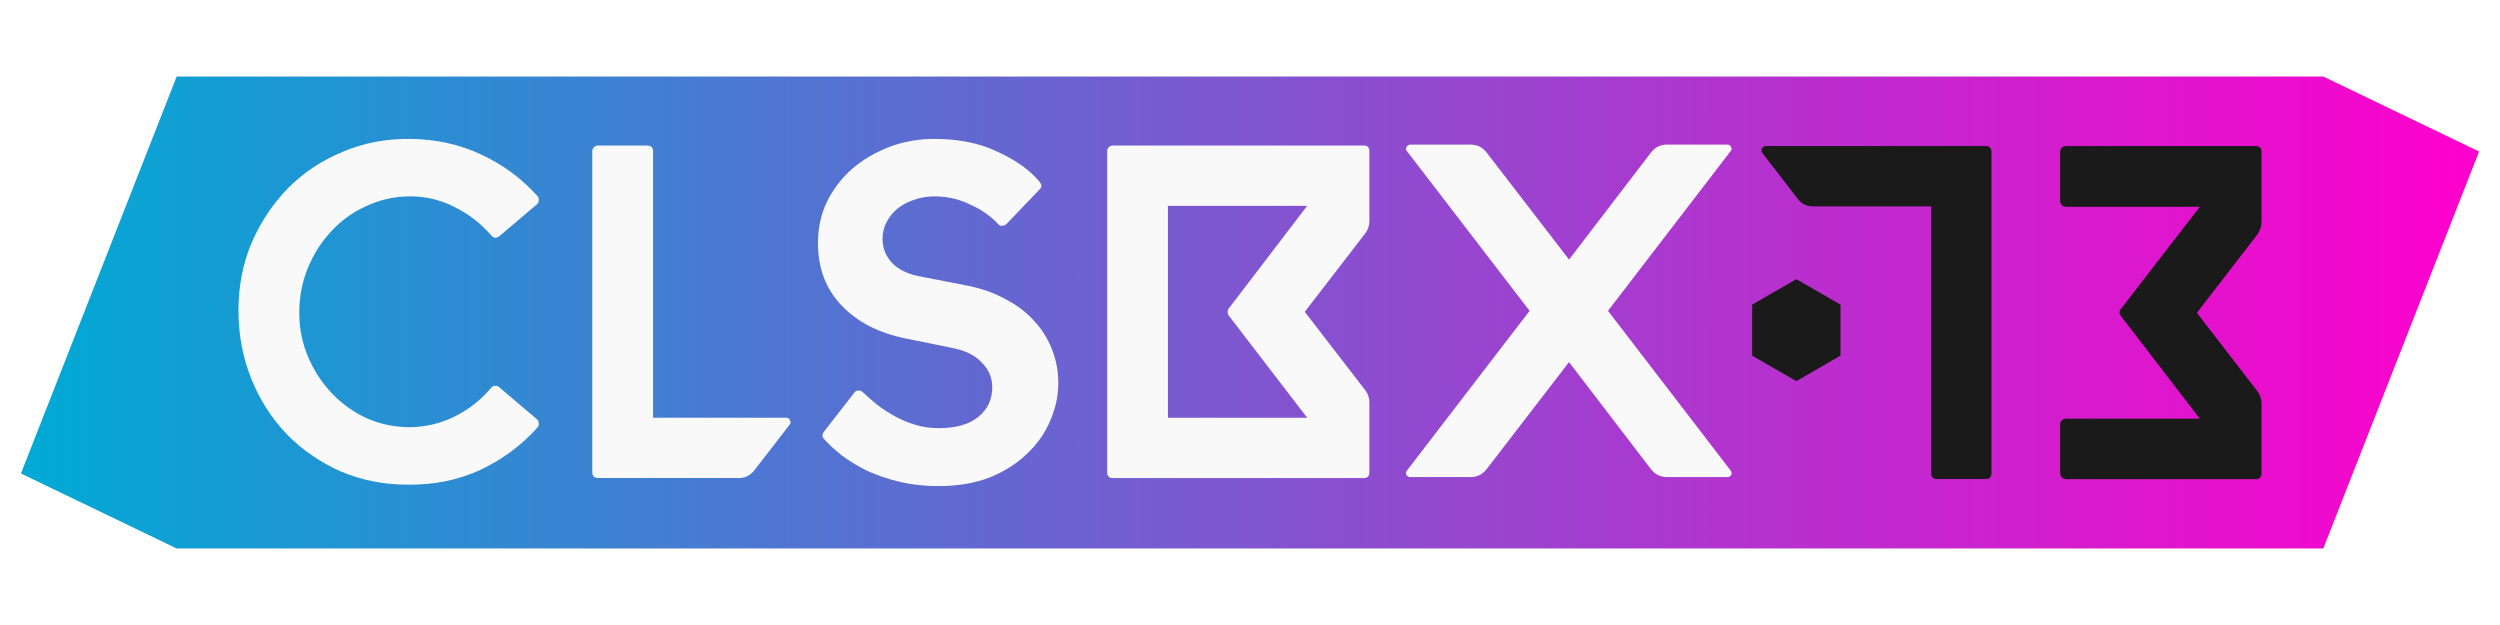
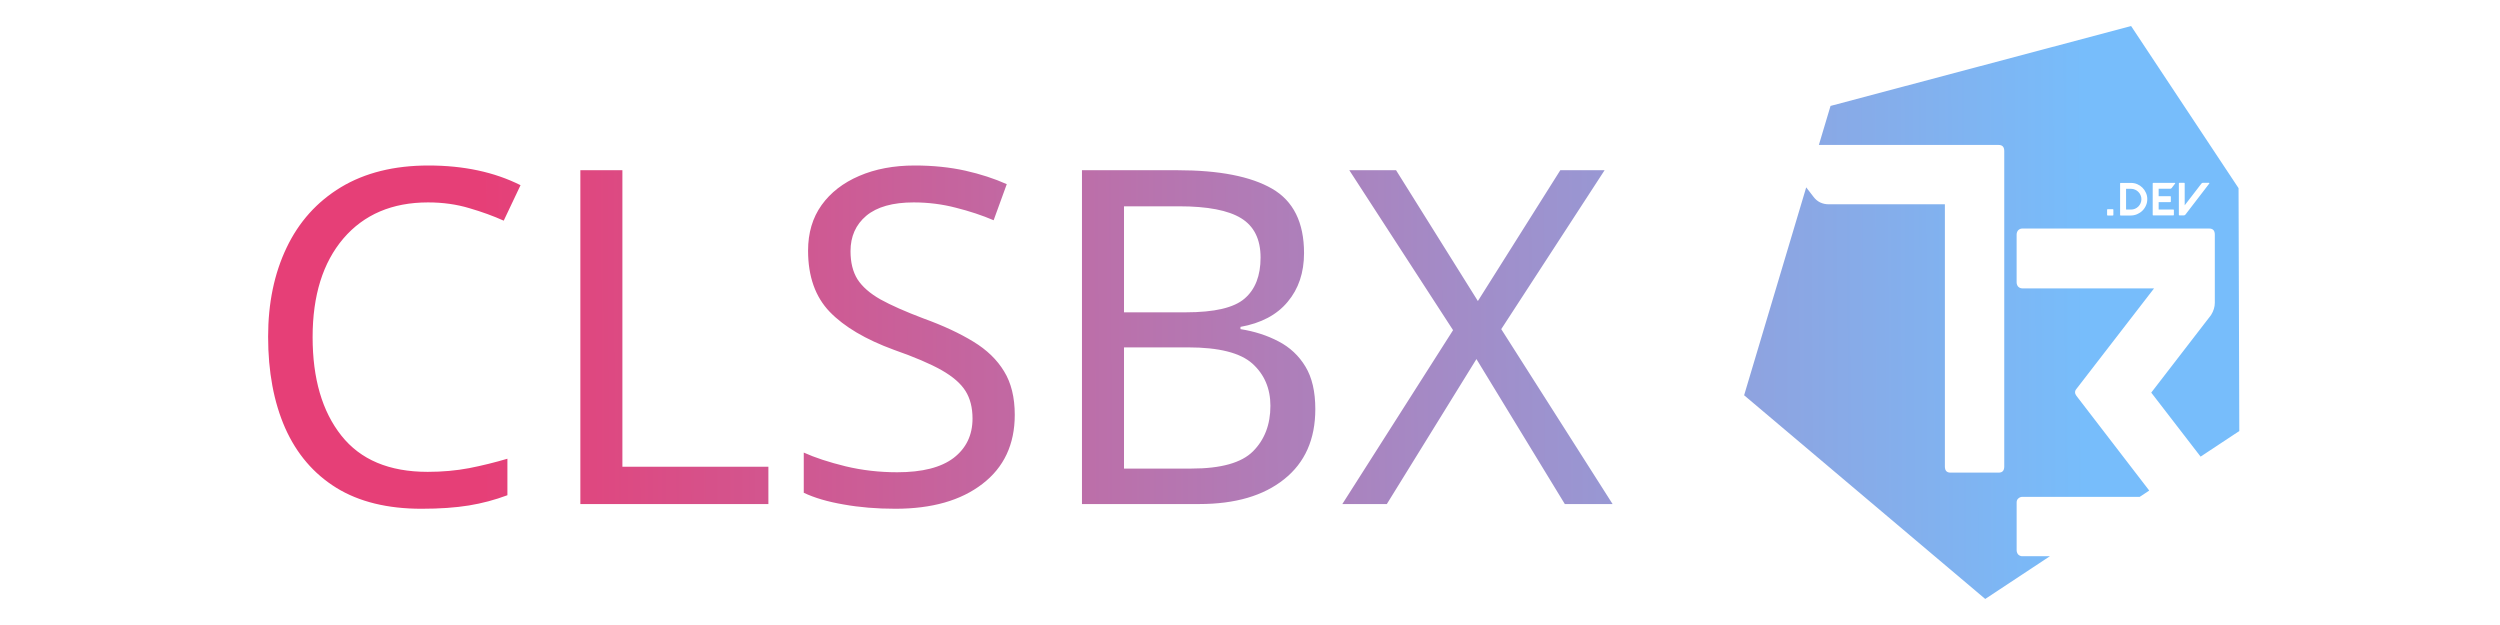
- <svg xmlns="http://www.w3.org/2000/svg" xmlns:xlink="http://www.w3.org/1999/xlink" width="800" height="200" viewBox="0 0 211.667 52.917" version="1.1" id="svg8">
+ <svg xmlns="http://www.w3.org/2000/svg" xmlns:xlink="http://www.w3.org/1999/xlink" width="720" height="180" viewBox="0 0 190.5 47.625" version="1.1" id="svg8">
  <defs id="defs2">
-     <linearGradient id="linearGradient925">
-       <stop style="stop-color:#00aad4;stop-opacity:1" offset="0" id="stop921" />
-       <stop style="stop-color:#ff00cc;stop-opacity:1" offset="1" id="stop923" />
+     <linearGradient id="linearGradient864">
+       <stop style="stop-color:#e63f77;stop-opacity:1" offset="0" id="stop860" />
+       <stop style="stop-color:#77bdfb;stop-opacity:1" offset="1" id="stop862" />
    </linearGradient>
-     <linearGradient xlink:href="#linearGradient925" id="linearGradient909" x1="-7.803" y1="184.929" x2="548.879" y2="184.929" gradientUnits="userSpaceOnUse" />
+     <linearGradient xlink:href="#linearGradient864" id="linearGradient866" x1="28.882" y1="25.479" x2="151.219" y2="25.017" gradientUnits="userSpaceOnUse" />
  </defs>
  <g id="layer1">
-     <g id="g924" transform="matrix(1.413016,0,0,1.413016,4.689798,-42.67923)">
-       <path id="rect872" style="opacity:0.998;fill:url(#linearGradient909);fill-opacity:1;stroke-width:6" d="M 27.465,131.486 -7.803,221.385 27.465,238.371 H 513.611 l 35.268,-89.898 -35.268,-16.986 z" transform="scale(0.2645833)" />
-       <g aria-label="CLSBX" id="text835" style="font-size:28.463px;line-height:1.25;font-family:Abel;-inkscape-font-specification:Abel;letter-spacing:0px;word-spacing:0px;fill:#f9f9f9;stroke-width:0.712" transform="translate(6.146029,35.69771)">
-         <path style="color:#000000;font-style:normal;font-variant:normal;font-weight:normal;font-stretch:normal;font-size:medium;line-height:1.25;font-family:VALORANT;-inkscape-font-specification:VALORANT;font-variant-ligatures:normal;font-variant-position:normal;font-variant-caps:normal;font-variant-numeric:normal;font-variant-alternates:normal;font-variant-east-asian:normal;font-feature-settings:normal;font-variation-settings:normal;text-indent:0;text-align:start;text-decoration:none;text-decoration-line:none;text-decoration-style:solid;text-decoration-color:#000000;letter-spacing:0px;word-spacing:0px;text-transform:none;writing-mode:lr-tb;direction:ltr;text-orientation:mixed;dominant-baseline:auto;baseline-shift:baseline;text-anchor:start;white-space:normal;shape-padding:0;shape-margin:0;inline-size:0;clip-rule:nonzero;display:inline;overflow:visible;visibility:visible;opacity:1;isolation:auto;mix-blend-mode:normal;color-interpolation:sRGB;color-interpolation-filters:linearRGB;solid-color:#000000;solid-opacity:1;vector-effect:none;fill:#f9f9f9;fill-opacity:1;fill-rule:nonzero;stroke:none;stroke-width:0.712;stroke-linecap:butt;stroke-linejoin:miter;stroke-miterlimit:4;stroke-dasharray:none;stroke-dashoffset:0;stroke-opacity:1;color-rendering:auto;image-rendering:auto;shape-rendering:auto;text-rendering:auto;enable-background:accumulate;stop-color:#000000;stop-opacity:1" d="m 4.823,13.104 c 0,-1.461 0.266,-2.818 0.797,-4.07 C 6.17,7.781 6.901,6.69 7.812,5.76 8.741,4.831 9.833,4.11 11.085,3.597 c 1.252,-0.531 2.6,-0.787 4.042,-0.768 1.537,0.019 2.951,0.332 4.241,0.939 1.309,0.607 2.438,1.442 3.387,2.505 0.057,0.076 0.076,0.161 0.057,0.256 0,0.095 -0.038,0.171 -0.114,0.228 l -2.249,1.907 c -0.076,0.057 -0.161,0.085 -0.256,0.085 C 20.098,8.73 20.022,8.683 19.965,8.607 19.339,7.886 18.599,7.316 17.745,6.899 16.891,6.462 15.971,6.254 14.984,6.273 14.092,6.292 13.248,6.491 12.451,6.87 11.654,7.231 10.962,7.734 10.373,8.379 9.785,9.005 9.32,9.736 8.979,10.571 c -0.342,0.835 -0.512,1.727 -0.512,2.675 0,0.949 0.18,1.841 0.541,2.675 0.361,0.835 0.844,1.565 1.452,2.192 0.607,0.626 1.309,1.12 2.106,1.48 0.797,0.342 1.651,0.512 2.562,0.512 0.949,-0.019 1.841,-0.237 2.675,-0.655 0.835,-0.417 1.556,-0.987 2.163,-1.708 0.057,-0.076 0.133,-0.114 0.228,-0.114 0.095,-0.019 0.18,0.009 0.256,0.085 l 2.249,1.907 c 0.076,0.057 0.114,0.133 0.114,0.228 0.019,0.095 0,0.18 -0.057,0.256 -0.968,1.082 -2.116,1.935 -3.444,2.562 -1.328,0.607 -2.78,0.901 -4.355,0.882 -1.423,0 -2.761,-0.266 -4.013,-0.797 C 9.709,22.202 8.637,21.462 7.726,20.533 6.816,19.584 6.104,18.474 5.592,17.202 5.079,15.931 4.823,14.565 4.823,13.104 Z" id="path876" />
-         <path style="color:#000000;font-style:normal;font-variant:normal;font-weight:normal;font-stretch:normal;font-size:medium;line-height:1.25;font-family:VALORANT;-inkscape-font-specification:VALORANT;font-variant-ligatures:normal;font-variant-position:normal;font-variant-caps:normal;font-variant-numeric:normal;font-variant-alternates:normal;font-variant-east-asian:normal;font-feature-settings:normal;font-variation-settings:normal;text-indent:0;text-align:start;text-decoration:none;text-decoration-line:none;text-decoration-style:solid;text-decoration-color:#000000;letter-spacing:0px;word-spacing:0px;text-transform:none;writing-mode:lr-tb;direction:ltr;text-orientation:mixed;dominant-baseline:auto;baseline-shift:baseline;text-anchor:start;white-space:normal;shape-padding:0;shape-margin:0;inline-size:0;clip-rule:nonzero;display:inline;overflow:visible;visibility:visible;opacity:1;isolation:auto;mix-blend-mode:normal;color-interpolation:sRGB;color-interpolation-filters:linearRGB;solid-color:#000000;solid-opacity:1;vector-effect:none;fill:#f9f9f9;fill-opacity:1;fill-rule:nonzero;stroke:none;stroke-width:0.712;stroke-linecap:butt;stroke-linejoin:miter;stroke-miterlimit:4;stroke-dasharray:none;stroke-dashoffset:0;stroke-opacity:1;color-rendering:auto;image-rendering:auto;shape-rendering:auto;text-rendering:auto;enable-background:accumulate;stop-color:#000000;stop-opacity:1" d="m 26.364,3.227 h 2.932 c 0.247,0 0.37,0.114 0.37,0.342 V 19.536 h 7.97 c 0.114,0 0.19,0.047 0.228,0.142 0.057,0.095 0.057,0.18 0,0.256 l -2.135,2.761 c -0.247,0.304 -0.55,0.455 -0.911,0.455 h -8.453 c -0.095,0 -0.18,-0.028 -0.256,-0.085 -0.057,-0.076 -0.085,-0.161 -0.085,-0.256 V 3.569 c 0,-0.095 0.028,-0.171 0.085,-0.228 0.076,-0.076 0.161,-0.114 0.256,-0.114 z" id="path878" />
-         <path style="color:#000000;font-style:normal;font-variant:normal;font-weight:normal;font-stretch:normal;font-size:medium;line-height:1.25;font-family:VALORANT;-inkscape-font-specification:VALORANT;font-variant-ligatures:normal;font-variant-position:normal;font-variant-caps:normal;font-variant-numeric:normal;font-variant-alternates:normal;font-variant-east-asian:normal;font-feature-settings:normal;font-variation-settings:normal;text-indent:0;text-align:start;text-decoration:none;text-decoration-line:none;text-decoration-style:solid;text-decoration-color:#000000;letter-spacing:0px;word-spacing:0px;text-transform:none;writing-mode:lr-tb;direction:ltr;text-orientation:mixed;dominant-baseline:auto;baseline-shift:baseline;text-anchor:start;white-space:normal;shape-padding:0;shape-margin:0;inline-size:0;clip-rule:nonzero;display:inline;overflow:visible;visibility:visible;opacity:1;isolation:auto;mix-blend-mode:normal;color-interpolation:sRGB;color-interpolation-filters:linearRGB;solid-color:#000000;solid-opacity:1;vector-effect:none;fill:#f9f9f9;fill-opacity:1;fill-rule:nonzero;stroke:none;stroke-width:0.712;stroke-linecap:butt;stroke-linejoin:miter;stroke-miterlimit:4;stroke-dasharray:none;stroke-dashoffset:0;stroke-opacity:1;color-rendering:auto;image-rendering:auto;shape-rendering:auto;text-rendering:auto;enable-background:accumulate;stop-color:#000000;stop-opacity:1" d="m 39.546,9.062 c 0,-0.892 0.18,-1.717 0.541,-2.476 0.38,-0.759 0.882,-1.414 1.509,-1.964 0.645,-0.55 1.385,-0.987 2.22,-1.309 0.854,-0.323 1.755,-0.484 2.704,-0.484 1.48,0 2.761,0.266 3.842,0.797 1.101,0.512 1.926,1.11 2.476,1.793 0.133,0.171 0.123,0.323 -0.028,0.455 L 50.846,7.924 c -0.076,0.076 -0.171,0.114 -0.285,0.114 -0.095,0 -0.18,-0.047 -0.256,-0.142 C 50.134,7.705 49.916,7.516 49.65,7.326 49.403,7.136 49.109,6.965 48.768,6.813 48.445,6.643 48.094,6.51 47.715,6.415 47.335,6.32 46.946,6.273 46.548,6.273 c -0.474,0 -0.911,0.076 -1.309,0.228 -0.38,0.133 -0.702,0.313 -0.968,0.541 -0.266,0.228 -0.474,0.493 -0.626,0.797 -0.152,0.304 -0.228,0.626 -0.228,0.968 0,0.55 0.18,1.025 0.541,1.423 0.361,0.398 0.901,0.674 1.622,0.825 l 2.789,0.541 c 0.911,0.171 1.708,0.446 2.391,0.825 0.702,0.361 1.281,0.797 1.736,1.309 0.474,0.512 0.835,1.091 1.082,1.736 0.247,0.626 0.37,1.29 0.37,1.992 0,0.759 -0.161,1.509 -0.484,2.249 -0.304,0.74 -0.768,1.404 -1.395,1.992 -0.607,0.588 -1.357,1.063 -2.249,1.423 -0.892,0.342 -1.916,0.512 -3.074,0.512 -0.816,0 -1.584,-0.085 -2.305,-0.256 -0.702,-0.171 -1.347,-0.389 -1.935,-0.655 -0.569,-0.285 -1.072,-0.588 -1.509,-0.911 -0.436,-0.342 -0.797,-0.674 -1.082,-0.996 -0.133,-0.133 -0.133,-0.285 0,-0.455 l 1.793,-2.305 c 0.057,-0.095 0.133,-0.142 0.228,-0.142 0.114,-0.019 0.209,0.009 0.285,0.085 0.266,0.247 0.56,0.503 0.882,0.768 0.323,0.247 0.674,0.474 1.053,0.683 0.38,0.209 0.787,0.38 1.224,0.512 0.436,0.133 0.901,0.199 1.395,0.199 1.044,0 1.841,-0.228 2.391,-0.683 0.55,-0.455 0.825,-1.044 0.825,-1.765 0,-0.569 -0.209,-1.063 -0.626,-1.48 -0.398,-0.436 -0.996,-0.731 -1.793,-0.882 L 44.783,14.783 C 43.189,14.46 41.918,13.806 40.969,12.819 40.02,11.832 39.546,10.58 39.546,9.062 Z" id="path880" />
-         <path style="color:#000000;font-style:normal;font-variant:normal;font-weight:normal;font-stretch:normal;font-size:medium;line-height:1.25;font-family:VALORANT;-inkscape-font-specification:VALORANT;font-variant-ligatures:normal;font-variant-position:normal;font-variant-caps:normal;font-variant-numeric:normal;font-variant-alternates:normal;font-variant-east-asian:normal;font-feature-settings:normal;font-variation-settings:normal;text-indent:0;text-align:start;text-decoration:none;text-decoration-line:none;text-decoration-style:solid;text-decoration-color:#000000;letter-spacing:0px;word-spacing:0px;text-transform:none;writing-mode:lr-tb;direction:ltr;text-orientation:mixed;dominant-baseline:auto;baseline-shift:baseline;text-anchor:start;white-space:normal;shape-padding:0;shape-margin:0;inline-size:0;clip-rule:nonzero;display:inline;overflow:visible;visibility:visible;opacity:1;isolation:auto;mix-blend-mode:normal;color-interpolation:sRGB;color-interpolation-filters:linearRGB;solid-color:#000000;solid-opacity:1;vector-effect:none;fill:#f9f9f9;fill-opacity:1;fill-rule:nonzero;stroke:none;stroke-width:0.712;stroke-linecap:butt;stroke-linejoin:miter;stroke-miterlimit:4;stroke-dasharray:none;stroke-dashoffset:0;stroke-opacity:1;color-rendering:auto;image-rendering:auto;shape-rendering:auto;text-rendering:auto;enable-background:accumulate;stop-color:#000000;stop-opacity:1" d="m 57.217,3.227 h 15.028 c 0.228,0 0.342,0.114 0.342,0.342 v 4.184 c 0,0.266 -0.076,0.503 -0.228,0.712 l -3.643,4.725 3.643,4.725 c 0.152,0.209 0.228,0.446 0.228,0.712 v 4.184 c 0,0.228 -0.114,0.342 -0.342,0.342 H 57.217 c -0.095,0 -0.18,-0.028 -0.256,-0.085 -0.057,-0.076 -0.085,-0.161 -0.085,-0.256 V 3.569 c 0,-0.095 0.028,-0.171 0.085,-0.228 0.076,-0.076 0.161,-0.114 0.256,-0.114 z M 68.858,19.536 64.162,13.417 c -0.095,-0.152 -0.095,-0.294 0,-0.427 L 68.858,6.842 H 60.518 V 19.536 Z" id="path882" />
-         <path style="color:#000000;font-style:normal;font-variant:normal;font-weight:normal;font-stretch:normal;font-size:medium;line-height:1.25;font-family:VALORANT;-inkscape-font-specification:VALORANT;font-variant-ligatures:normal;font-variant-position:normal;font-variant-caps:normal;font-variant-numeric:normal;font-variant-alternates:normal;font-variant-east-asian:normal;font-feature-settings:normal;font-variation-settings:normal;text-indent:0;text-align:start;text-decoration:none;text-decoration-line:none;text-decoration-style:solid;text-decoration-color:#000000;letter-spacing:0px;word-spacing:0px;text-transform:none;writing-mode:lr-tb;direction:ltr;text-orientation:mixed;dominant-baseline:auto;baseline-shift:baseline;text-anchor:start;white-space:normal;shape-padding:0;shape-margin:0;inline-size:0;clip-rule:nonzero;display:inline;overflow:visible;visibility:visible;opacity:1;isolation:auto;mix-blend-mode:normal;color-interpolation:sRGB;color-interpolation-filters:linearRGB;solid-color:#000000;solid-opacity:1;vector-effect:none;fill:#f9f9f9;fill-opacity:1;fill-rule:nonzero;stroke:none;stroke-width:0.712;stroke-linecap:butt;stroke-linejoin:miter;stroke-miterlimit:4;stroke-dasharray:none;stroke-dashoffset:0;stroke-opacity:1;color-rendering:auto;image-rendering:auto;shape-rendering:auto;text-rendering:auto;enable-background:accumulate;stop-color:#000000;stop-opacity:1" d="m 74.844,22.696 7.343,-9.563 -7.343,-9.563 c -0.076,-0.076 -0.085,-0.161 -0.028,-0.256 0.057,-0.095 0.133,-0.142 0.228,-0.142 h 3.615 c 0.38,0 0.693,0.152 0.939,0.455 l 4.953,6.433 4.924,-6.433 C 89.721,3.322 90.034,3.17 90.413,3.17 h 3.615 c 0.114,0 0.19,0.047 0.228,0.142 0.057,0.095 0.047,0.18 -0.028,0.256 l -7.343,9.563 7.343,9.563 c 0.076,0.095 0.085,0.19 0.028,0.285 -0.038,0.076 -0.114,0.114 -0.228,0.114 H 90.413 c -0.38,0 -0.693,-0.152 -0.939,-0.455 l -4.924,-6.433 -4.953,6.433 c -0.247,0.304 -0.56,0.455 -0.939,0.455 h -3.615 c -0.095,0 -0.171,-0.038 -0.228,-0.114 -0.057,-0.095 -0.047,-0.19 0.028,-0.285 z" id="path884" />
-       </g>
-       <g aria-label="73" id="text839" style="font-size:10.583px;line-height:1.25;font-family:Abel;-inkscape-font-specification:Abel;letter-spacing:0px;word-spacing:0px;fill:#1a1a1a;fill-opacity:1;stroke-width:0.265" transform="matrix(2.689391,0,0,2.689391,118.9244,255.5267)">
-         <path d="m -6.111,-80.529 h 4.9 q 0.127,0 0.127,0.138 v 7.144 q 0,0.138 -0.127,0.138 h -1.09 q -0.127,0 -0.127,-0.138 v -5.937 h -2.625 q -0.222,0 -0.349,-0.169 l -0.783,-1.016 q -0.042,-0.053 -0.011,-0.106 0.032,-0.053 0.085,-0.053 z" style="font-style:normal;font-variant:normal;font-weight:normal;font-stretch:normal;font-family:VALORANT;-inkscape-font-specification:VALORANT;fill:#1a1a1a;fill-opacity:1;stroke-width:0.265" id="path841" />
-         <path d="m 0.445,-73.248 v -1.079 q 0,-0.053 0.032,-0.085 0.042,-0.042 0.095,-0.042 H 3.557 l -1.757,-2.286 q -0.064,-0.085 0,-0.159 l 1.757,-2.275 H 0.572 q -0.053,0 -0.095,-0.042 -0.032,-0.042 -0.032,-0.095 v -1.079 q 0,-0.053 0.032,-0.095 0.042,-0.042 0.095,-0.042 H 4.806 q 0.127,0 0.127,0.138 v 1.545 q 0,0.138 -0.085,0.275 l -1.355,1.757 1.355,1.757 q 0.085,0.116 0.085,0.265 v 1.545 q 0,0.138 -0.127,0.138 H 0.572 q -0.053,0 -0.095,-0.042 -0.032,-0.042 -0.032,-0.095 z" style="font-style:normal;font-variant:normal;font-weight:normal;font-stretch:normal;font-family:VALORANT;-inkscape-font-specification:VALORANT;fill:#1a1a1a;fill-opacity:1;stroke-width:0.265" id="path843" />
-       </g>
-       <path style="opacity:0.998;fill:#1a1a1a;stroke:none;stroke-width:0.801" id="path911" d="m 106.963,51.515 -2.647,1.528 -2.647,-1.528 0,-3.056 2.647,-1.528 2.647,1.528 z" />
+     <g id="g858" transform="translate(7.742874,0.1033796)" style="fill-opacity:1;fill:url(#linearGradient866)">
+       <path id="path849" style="fill:url(#linearGradient866);fill-opacity:1;stroke-width:4.831" d="m 154.647,1.881 -22.903,6.087 -0.889,2.974 h 13.7 c 0.285,0 0.426,0.154 0.426,0.463 v 24.043 c 0,0.309 -0.141,0.463 -0.426,0.463 h -3.67 c -0.285,0 -0.428,-0.154 -0.428,-0.463 V 15.464 h -8.834 c -0.499,0 -0.891,-0.189 -1.176,-0.569 l -0.557,-0.722 -4.731,15.843 18.373,15.521 4.927,-3.256 h -2.108 c -0.119,0 -0.225,-0.048 -0.32,-0.143 -0.071,-0.095 -0.106,-0.203 -0.106,-0.322 v -3.633 c 0,-0.119 0.035,-0.212 0.106,-0.283 0.095,-0.095 0.201,-0.143 0.32,-0.143 h 8.952 l 0.725,-0.48 -5.545,-7.214 c -0.142,-0.19 -0.142,-0.368 0,-0.534 l 5.913,-7.658 h -10.046 c -0.119,0 -0.225,-0.048 -0.32,-0.143 -0.071,-0.095 -0.106,-0.203 -0.106,-0.322 V 17.776 c 0,-0.119 0.035,-0.227 0.106,-0.322 0.095,-0.095 0.201,-0.143 0.32,-0.143 h 14.248 c 0.285,0 0.428,0.154 0.428,0.463 v 5.202 c 0,0.309 -0.096,0.617 -0.285,0.925 l -4.559,5.913 3.76,4.877 2.95,-1.95 -0.057,-18.506 z m 5.48,11.943 h 0.45 l 0.006,0.004 c 0.009,0 0.02,0.004 0.027,0.016 0.006,0.011 0.006,0.022 -10e-4,0.031 l -1.824,2.376 c -0.03,0.038 -0.069,0.057 -0.117,0.057 h -0.34 c -0.027,0 -0.042,-0.013 -0.042,-0.042 v -2.398 c 0,-0.011 0.003,-0.021 0.014,-0.028 0.006,-0.009 0.017,-0.012 0.027,-0.012 h 0.365 c 0.009,0 0.02,0.004 0.03,0.012 0.006,0.007 0.009,0.016 0.009,0.028 V 15.541 l 1.277,-1.659 c 0.03,-0.038 0.071,-0.057 0.118,-0.057 z m -3.793,0.007 h 0.003 1.642 c 0.014,0 0.024,0.006 0.027,0.018 0.006,0.009 0.006,0.02 -0.003,0.031 l -0.263,0.343 c -0.03,0.038 -0.069,0.057 -0.117,0.057 h -0.877 v 0.567 h 0.887 c 0.027,0 0.042,0.015 0.042,0.043 v 0.362 c 0,0.031 -0.014,0.045 -0.042,0.045 h -0.887 v 0.565 h 1.12 c 0.009,0 0.02,0.004 0.027,0.012 0.009,0.007 0.014,0.016 0.014,0.028 v 0.365 c 0,0.028 -0.017,0.042 -0.043,0.042 h -1.532 c -0.009,0 -0.02,-0.002 -0.03,-0.009 -0.006,-0.009 -0.009,-0.02 -0.009,-0.031 V 13.873 c 0,-0.011 0.003,-0.021 0.009,-0.028 0.009,-0.009 0.017,-0.014 0.03,-0.014 z m -2.485,0.004 h 0.791 c 0.17,0 0.329,0.032 0.478,0.096 0.149,0.064 0.278,0.152 0.39,0.263 0.111,0.109 0.2,0.237 0.266,0.386 0.069,0.147 0.104,0.303 0.106,0.471 0.003,0.175 -0.027,0.34 -0.096,0.494 -0.066,0.154 -0.157,0.288 -0.273,0.404 -0.116,0.114 -0.251,0.203 -0.407,0.27 -0.154,0.066 -0.319,0.099 -0.494,0.099 h -0.762 c -0.009,0 -0.024,-0.004 -0.03,-0.011 -0.006,-0.009 -0.009,-0.018 -0.009,-0.03 v -2.402 c 0,-0.011 0.003,-0.021 0.009,-0.028 0.009,-0.009 0.017,-0.012 0.03,-0.012 z m 0.414,0.447 v 1.583 h 0.379 c 0.109,0 0.21,-0.021 0.304,-0.061 0.097,-0.043 0.181,-0.1 0.252,-0.17 0.073,-0.073 0.13,-0.156 0.17,-0.25 0.043,-0.097 0.064,-0.201 0.064,-0.31 0,-0.109 -0.02,-0.21 -0.064,-0.304 -0.04,-0.097 -0.097,-0.181 -0.17,-0.252 -0.071,-0.073 -0.155,-0.13 -0.252,-0.17 -0.095,-0.043 -0.196,-0.064 -0.304,-0.064 z m -1.398,1.555 h 0.386 c 0.03,0 0.045,0.014 0.045,0.045 v 0.391 c 0,0.031 -0.014,0.045 -0.045,0.045 h -0.386 c -0.03,0 -0.047,-0.014 -0.047,-0.045 V 15.882 c 0,-0.031 0.017,-0.045 0.047,-0.045 z" />
+       <text xml:space="preserve" style="font-style:normal;font-weight:normal;font-size:35.62px;line-height:1.25;font-family:sans-serif;fill:url(#linearGradient866);fill-opacity:1;stroke:none;stroke-width:0.89" x="10.515" y="38.305" id="text848">
+         <tspan id="tspan846" x="10.515" y="38.305" style="font-style:normal;font-variant:normal;font-weight:normal;font-stretch:normal;font-family:VALORANT;-inkscape-font-specification:VALORANT;fill:url(#linearGradient866);fill-opacity:1;stroke-width:0.89">CLSBX</tspan>
+       </text>
    </g>
  </g>
</svg>
